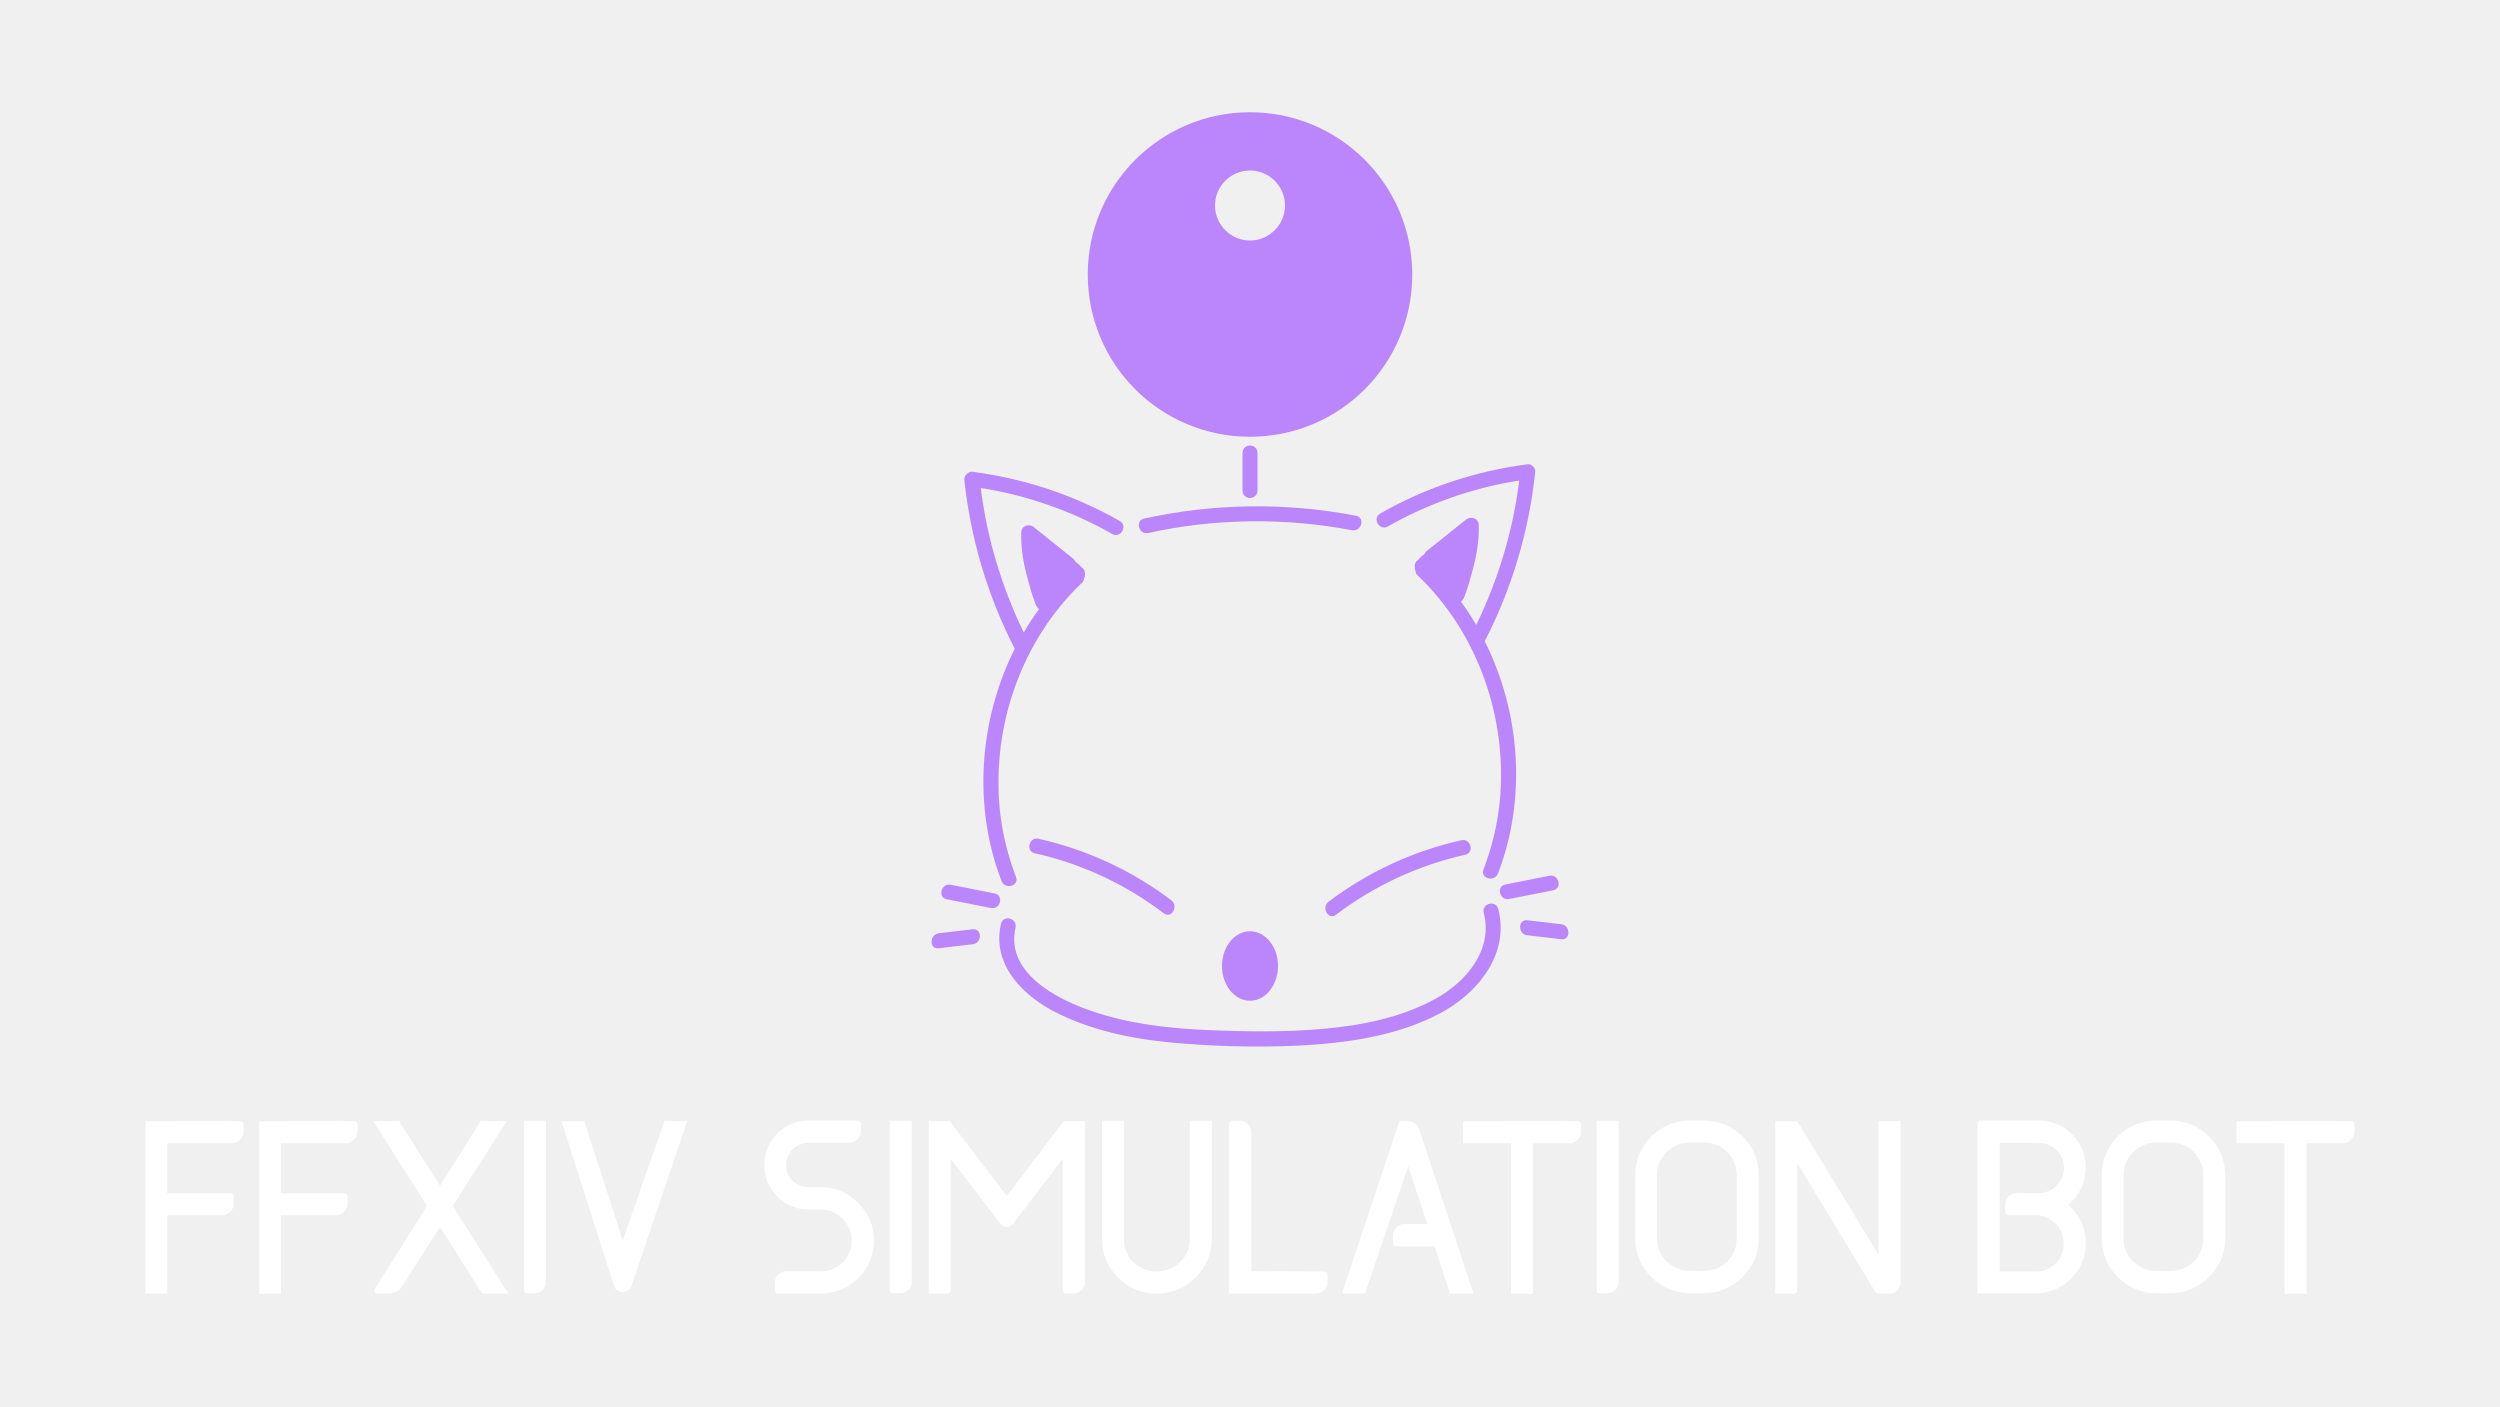
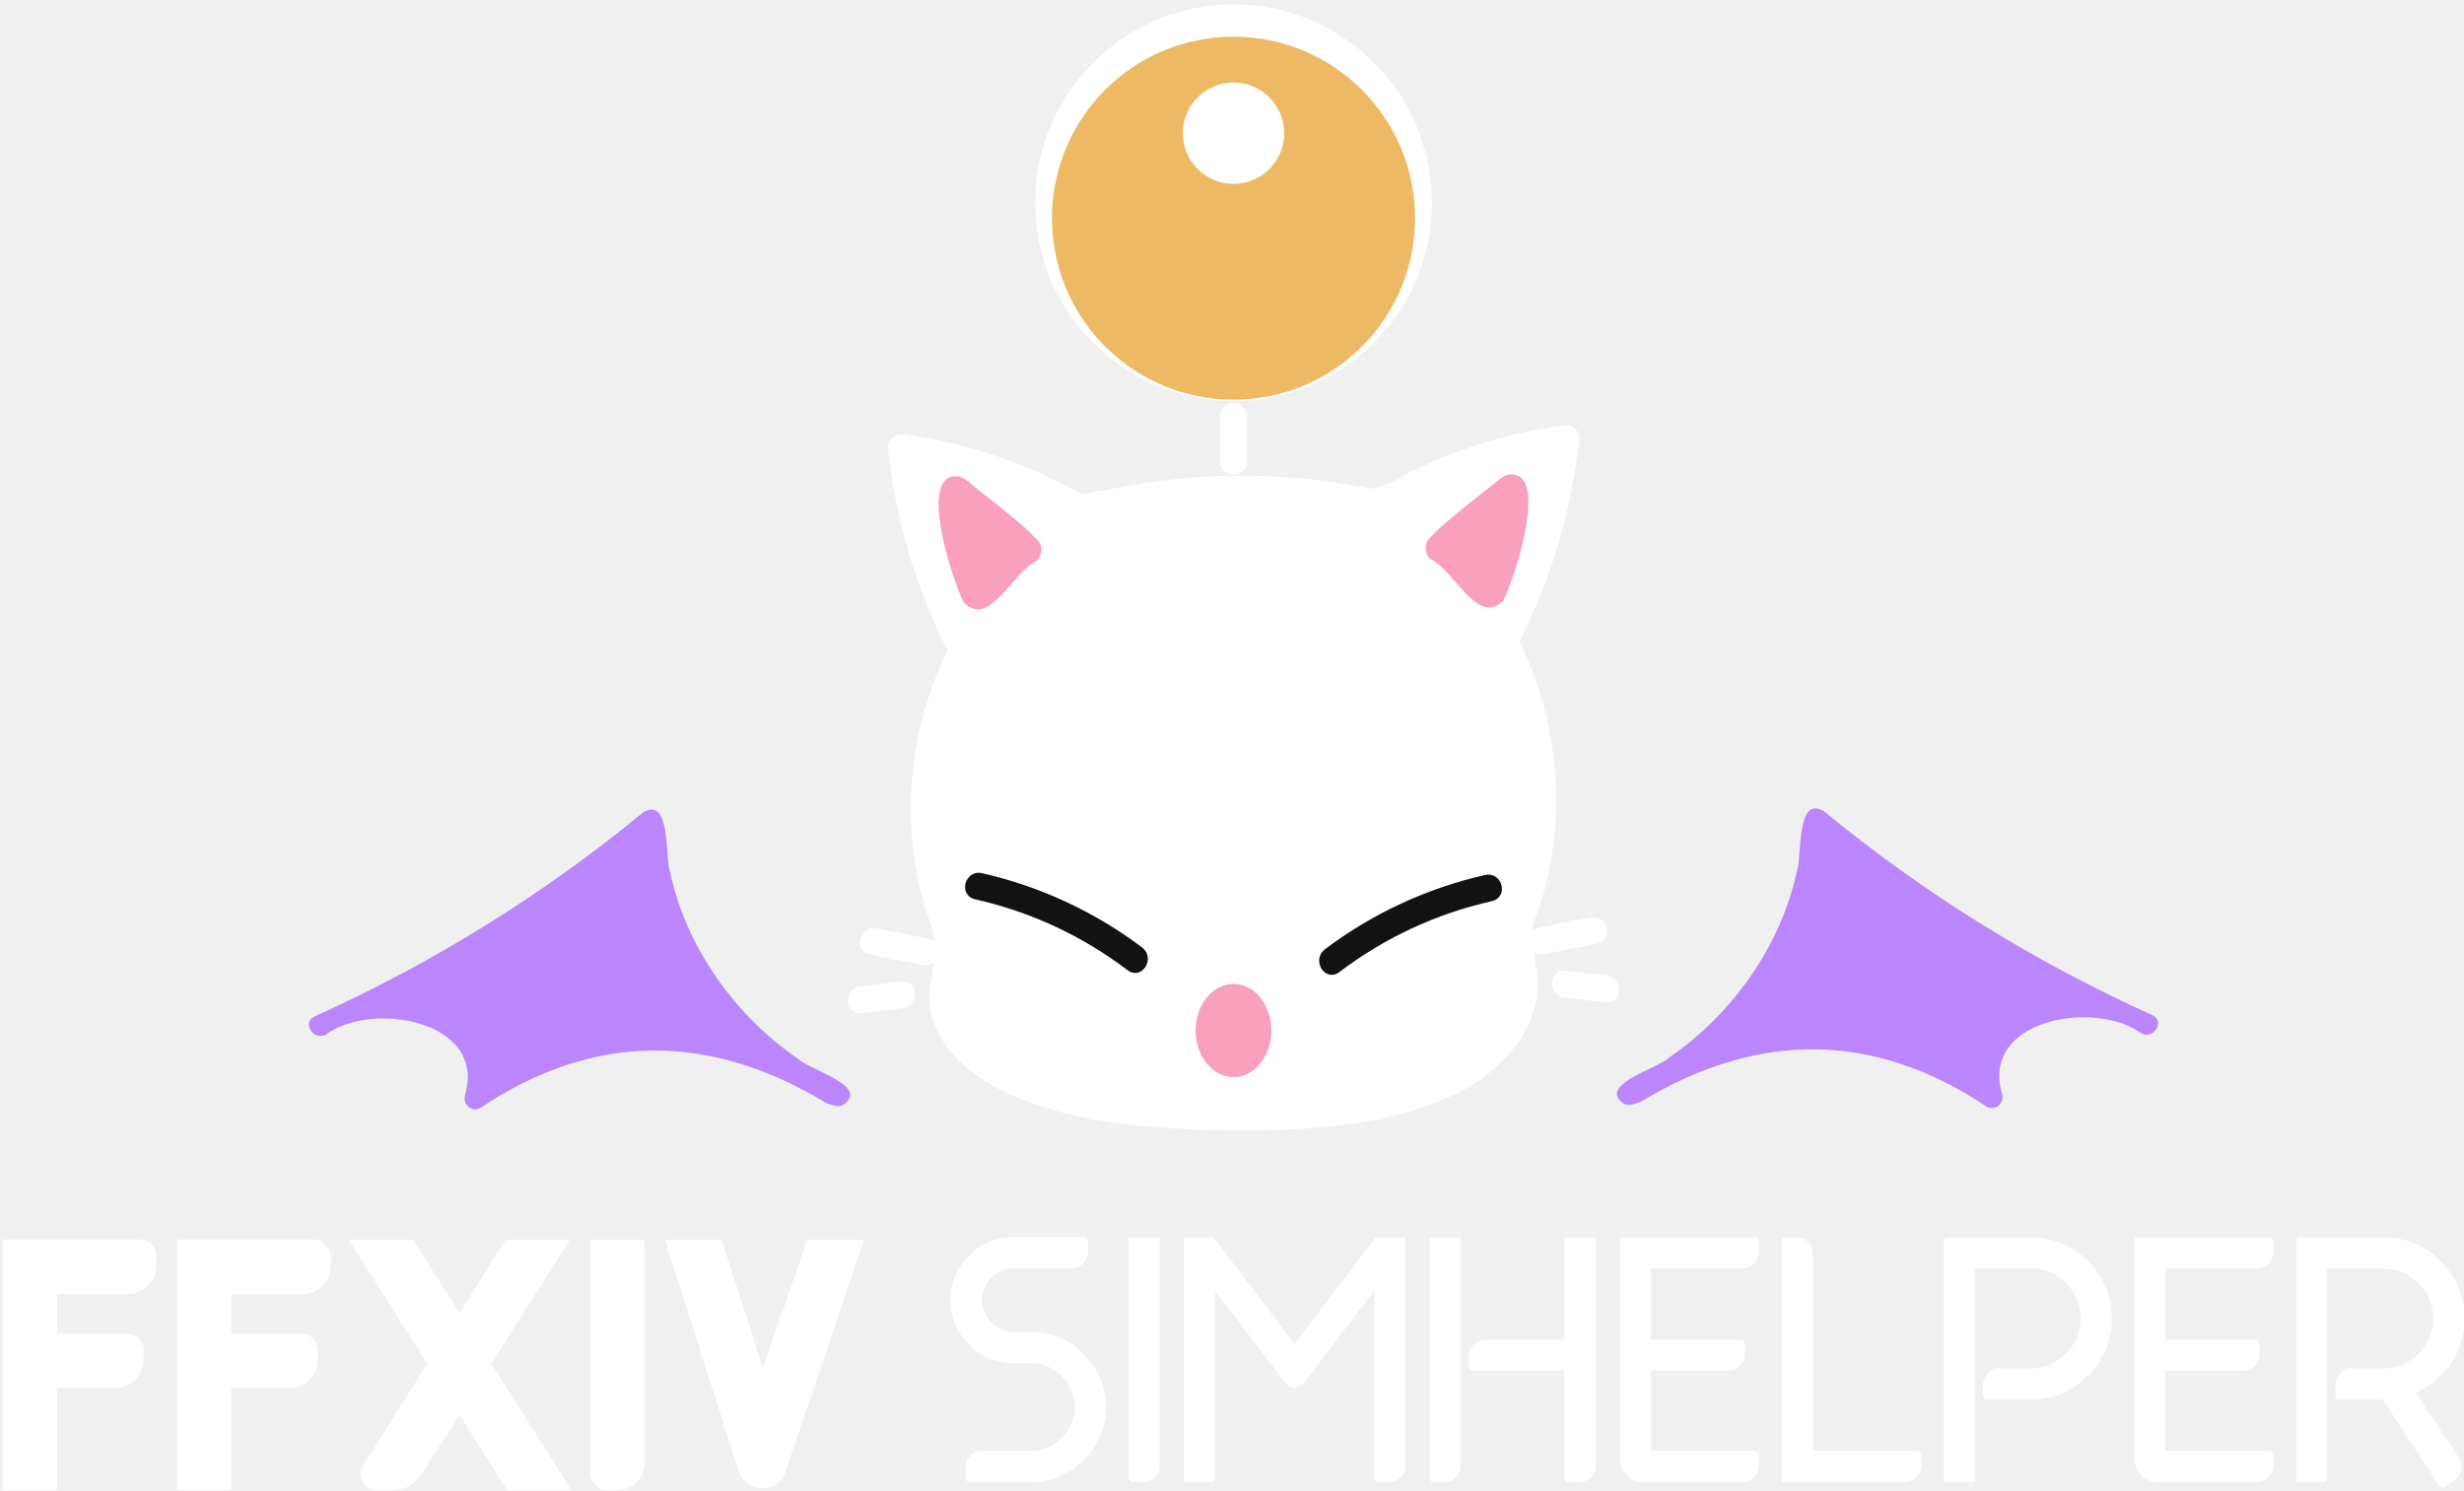
- <svg xmlns="http://www.w3.org/2000/svg" version="1.1" id="레이어_1" x="0px" y="0px" viewBox="0 0 1000 562.5" style="enable-background:new 0 0 1000 562.5;" xml:space="preserve">
+ <svg xmlns="http://www.w3.org/2000/svg" version="1.1" id="레이어_1" x="0px" y="0px" viewBox="0 0 809 489.5" style="enable-background:new 0 0 809 489.5;" xml:space="preserve">
  <style type="text/css">
	.st0{fill:#FFFFFF;}
- 	.st1{fill:#BB86FC;}
+ 	.st1{fill:#121212;}
+ 	.st2{fill:#F9A0BD;}
+ 	.st3{fill:#EDB964;}
+ 	.st4{fill:#BB86FC;}
</style>
  <g>
    <g>
-       <path class="st0" d="M96.1,448.4c0.4,0,0.7,0.1,0.9,0.4c0.2,0.2,0.4,0.5,0.4,0.8v2.9c0,1.3-0.5,2.5-1.4,3.4s-2.1,1.4-3.4,1.4H66.9    v20h25.3c0.4,0,0.7,0.1,0.9,0.4c0.2,0.2,0.4,0.5,0.4,0.8v2.9c0,1.3-0.5,2.4-1.4,3.3s-2,1.4-3.3,1.4H66.9v31.4h-8.7v-69L96.1,448.4    L96.1,448.4z" />
-       <path class="st0" d="M141.7,448.4c0.4,0,0.7,0.1,0.9,0.4c0.2,0.2,0.4,0.5,0.4,0.8v2.9c0,1.3-0.5,2.5-1.4,3.4s-2.1,1.4-3.4,1.4    h-25.8v20h25.3c0.4,0,0.7,0.1,0.9,0.4c0.2,0.2,0.4,0.5,0.4,0.8v2.9c0,1.3-0.5,2.4-1.4,3.3s-2,1.4-3.3,1.4h-21.9v31.4h-8.7v-69    L141.7,448.4L141.7,448.4z" />
-       <path class="st0" d="M181.1,482.4l22.2,35h-10.5L176,490.7l-14.9,23.5c-0.6,1.1-1.5,1.9-2.5,2.4s-2.1,0.8-3.3,0.8h-4.5    c-0.5,0-0.8-0.2-1-0.6c-0.2-0.4-0.2-0.8,0.1-1.2l20.9-33.2l-21.5-34h10.3l16.4,25.9l16.3-25.9h10.4L181.1,482.4z" />
-       <path class="st0" d="M209.6,516.2v-67.9h8.8v64.4c0,1.3-0.5,2.4-1.4,3.3c-0.9,0.9-2,1.3-3.4,1.3h-2.9c-0.4,0-0.7-0.1-0.9-0.4    C209.7,516.8,209.6,516.5,209.6,516.2z" />
-       <path class="st0" d="M249.1,496.1l16.7-47.7h9.1l-22.3,65.9c-0.3,0.8-0.7,1.5-1.4,1.9s-1.4,0.6-2.1,0.6s-1.4-0.2-2.1-0.6    c-0.7-0.4-1.1-1.1-1.4-1.9l-21-65.8h9.1L249.1,496.1z" />
-       <path class="st0" d="M343.4,481.3c2,2,3.5,4.2,4.6,6.8c1.1,2.6,1.6,5.3,1.6,8.1c0,2.8-0.5,5.5-1.6,8.1s-2.6,4.9-4.6,6.9    c-2,2-4.3,3.5-6.9,4.6c-2.6,1.1-5.2,1.6-8.1,1.6h-17.3c-0.3,0-0.6-0.1-0.8-0.4s-0.4-0.5-0.4-0.8v-3c0-1.3,0.5-2.4,1.4-3.3    c0.9-0.9,2-1.4,3.2-1.4h13.9v0.1c1.7,0,3.3-0.3,4.8-1c1.5-0.7,2.8-1.5,3.9-2.7c1.1-1.1,2-2.4,2.6-3.9c0.7-1.5,1-3.1,1-4.8    s-0.3-3.3-1-4.8s-1.5-2.8-2.6-3.9c-1.1-1.1-2.4-2-3.9-2.7c-1.5-0.7-3.1-1-4.8-1h-4.9c-2.4,0-4.6-0.4-6.8-1.3s-4.1-2.2-5.8-3.9    c-1.7-1.7-3-3.6-3.9-5.8c-0.9-2.1-1.3-4.5-1.3-6.9c0-2.3,0.4-4.6,1.3-6.7c0.9-2.1,2.2-4.1,3.9-5.8c3.5-3.5,7.7-5.2,12.6-5.2h19.6    c0.4,0,0.7,0.1,0.9,0.4c0.2,0.2,0.4,0.5,0.4,0.8v2.9c0,1.3-0.5,2.5-1.4,3.4c-0.9,0.9-2.1,1.4-3.4,1.4h-16.1    c-1.2,0-2.4,0.2-3.5,0.7c-1.1,0.5-2,1.1-2.9,1.9c-0.8,0.8-1.5,1.8-2,2.9s-0.7,2.3-0.7,3.4c0,1.3,0.2,2.5,0.7,3.5    c0.5,1.1,1.1,2,2,2.8c0.8,0.8,1.8,1.4,2.9,1.9c1.1,0.5,2.2,0.7,3.5,0.7h4.9c2.8,0,5.5,0.5,8.1,1.6    C339.1,477.7,341.4,479.3,343.4,481.3z" />
-       <path class="st0" d="M355.9,516.2v-67.9h8.8v64.4c0,1.3-0.5,2.4-1.4,3.3c-0.9,0.9-2,1.3-3.4,1.3h-2.9c-0.4,0-0.7-0.1-0.9-0.4    C356,516.8,355.9,516.5,355.9,516.2z" />
-       <path class="st0" d="M425.7,448.4h8.3v64.4c0,1.3-0.5,2.4-1.4,3.3c-0.9,0.9-2.1,1.3-3.4,1.3h-2.8c-0.4,0-0.7-0.1-0.9-0.4    c-0.2-0.2-0.4-0.5-0.4-0.8v-52.7l-19.8,25.9c-0.7,0.9-1.6,1.4-2.6,1.4s-1.9-0.5-2.6-1.4l-19.8-25.9v52.7c0,0.3-0.1,0.6-0.4,0.8    c-0.3,0.2-0.5,0.4-0.8,0.4h-7.6v-69h8.3l0.5,0.6l22.4,29.4l22.4-29.4L425.7,448.4z" />
-       <path class="st0" d="M475.9,496.2v-47.9h8.8v47.4c0,2.9-0.6,5.7-1.7,8.3c-1.1,2.6-2.7,5-4.8,7c-2.1,2.1-4.4,3.7-7.1,4.8    c-2.6,1.1-5.5,1.7-8.4,1.7s-5.8-0.6-8.4-1.7s-5-2.7-7.1-4.8c-2.1-2.1-3.7-4.4-4.8-7.1c-1.1-2.6-1.6-5.5-1.6-8.4v-47.2h8.8v48.3    c0,0.9,0.2,1.9,0.5,2.9s0.8,2.1,1.4,3c0.5,1,1.2,1.8,2,2.5c0.8,0.7,1.6,1.4,2.5,1.8c2.4,1.3,4.7,1.9,7.1,1.8    c2.4-0.1,4.5-0.7,6.4-1.8c1.9-1.1,3.4-2.6,4.6-4.5C475.2,500.6,475.8,498.5,475.9,496.2z" />
-       <path class="st0" d="M529.7,508.6c0.8,0,1.3,0.4,1.3,1.3v2.9c0,1.3-0.5,2.4-1.4,3.3c-0.9,0.9-2.1,1.3-3.4,1.3h-34.6v-67.9    c0-0.3,0.1-0.6,0.3-0.8c0.2-0.2,0.5-0.4,0.9-0.4h2.9c1.3,0,2.5,0.4,3.4,1.3c0.9,0.9,1.4,2,1.4,3.3v55.6L529.7,508.6L529.7,508.6z" />
-       <path class="st0" d="M589.4,517.4H580l-6.2-18.9h-15.3c-0.4,0-0.7-0.1-0.9-0.4c-0.2-0.2-0.4-0.5-0.4-0.8v-2.9    c0-1.3,0.5-2.5,1.4-3.4s2-1.4,3.3-1.4h9l-7.6-23.1L546,517.4h-9.2l23-69h2.7c1.8,0,3,0.4,3.7,1.1c0.7,0.8,1.3,1.7,1.7,2.9    L589.4,517.4z" />
-       <path class="st0" d="M631.2,448.4c0.3,0,0.6,0.1,0.8,0.4c0.2,0.2,0.4,0.5,0.4,0.8v2.9c0,1.3-0.5,2.5-1.4,3.4    c-0.9,0.9-2.1,1.4-3.4,1.4h-14.4v60.2h-8.8v-60.2h-19.2v-8.8L631.2,448.4L631.2,448.4z" />
-       <path class="st0" d="M638.7,516.2v-67.9h8.8v64.4c0,1.3-0.5,2.4-1.4,3.3s-2,1.3-3.4,1.3h-2.9c-0.4,0-0.7-0.1-0.9-0.4    C638.8,516.8,638.7,516.5,638.7,516.2z" />
-       <path class="st0" d="M681.6,517.3H676c-2.9,0-5.8-0.6-8.5-1.8c-2.7-1.1-5-2.7-7-4.7c-2-2-3.6-4.3-4.7-6.9    c-1.1-2.7-1.7-5.5-1.7-8.5v-25.3c0-3.1,0.6-6,1.7-8.6c1.1-2.5,2.6-4.9,4.7-6.9c2.1-2,4.4-3.6,7-4.7c2.6-1.1,5.4-1.7,8.5-1.7h5.6    c3,0,5.9,0.6,8.5,1.7c2.6,1.1,4.9,2.7,6.9,4.7c2.1,2,3.7,4.3,4.8,6.9c1.1,2.7,1.7,5.5,1.7,8.6v25.3c0,3-0.6,5.9-1.7,8.5    c-1.2,2.6-2.8,5-4.8,6.9c-2,2-4.3,3.5-6.9,4.7C687.4,516.7,684.5,517.3,681.6,517.3z M676,457c-1.9,0-3.6,0.3-5.1,1    c-1.6,0.7-3,1.6-4.2,2.8s-2.2,2.6-2.9,4.2s-1,3.3-1,5.1v25.3c0,1.8,0.3,3.5,1,5.1c0.7,1.6,1.6,3,2.9,4.1s2.6,2.1,4.2,2.8    c1.6,0.7,3.3,1,5.1,1h5.6c1.8,0,3.5-0.4,5.1-1c1.6-0.7,3-1.6,4.2-2.8c1.2-1.2,2.2-2.5,2.8-4.1c0.7-1.6,1-3.3,1-5.1v-25.3    c0-1.8-0.3-3.5-1-5.1s-1.6-3-2.8-4.2c-1.2-1.2-2.6-2.2-4.2-2.8c-1.6-0.7-3.3-1-5.1-1H676z" />
-       <path class="st0" d="M751.4,501.9v-53.5h8.8v64.4c0,1.3-0.4,2.4-1.3,3.3s-1.9,1.4-3.1,1.4h-3.7c-1.1,0-1.8-0.4-2.3-1.3l-30.9-50.9    v51c0,0.3-0.1,0.6-0.4,0.8c-0.3,0.2-0.5,0.4-0.8,0.4h-7.6v-69h8.8L751.4,501.9z" />
-       <path class="st0" d="M834.3,467.1c0,2.5-0.5,5-1.4,7.2s-2.3,4.3-4.1,6.2c-0.3,0.3-0.5,0.5-0.8,0.7c-0.3,0.2-0.6,0.4-0.8,0.6    l1.3,1.2c1.9,1.9,3.3,4.1,4.3,6.5c1,2.4,1.5,5,1.5,7.8c0,2.6-0.5,5.2-1.5,7.6c-1,2.4-2.5,4.6-4.3,6.5c-1.8,1.8-3.7,3.1-5.9,4.1    s-4.5,1.6-7,1.8H791v-67.9c0-0.3,0.1-0.6,0.3-0.8c0.2-0.2,0.5-0.4,0.8-0.4h23.4c2.5,0,5,0.5,7.2,1.4c2.3,0.9,4.3,2.3,6.1,4.1    c1.8,1.8,3.1,3.9,4.1,6.1C833.9,462.2,834.3,464.6,834.3,467.1z M814.8,508.6c1.5,0,2.9-0.4,4.2-1c1.3-0.6,2.5-1.4,3.4-2.4    c1-1,1.7-2.2,2.3-3.5s0.8-2.8,0.8-4.3c0-1.5-0.3-3-0.8-4.3c-0.6-1.4-1.3-2.5-2.3-3.5c-1-1-2.1-1.8-3.4-2.5c-1.3-0.6-2.7-1-4.2-1    h-11.5c-0.3,0-0.6-0.1-0.8-0.4c-0.2-0.2-0.4-0.5-0.4-0.9v-2.9c0-1.3,0.5-2.4,1.4-3.3s2-1.4,3.4-1.4h9.2c1.3,0,2.6-0.4,3.7-0.9    c1.2-0.6,2.2-1.3,3-2.2s1.5-1.9,2-3.1c0.5-1.2,0.8-2.4,0.8-3.8c0-1.3-0.3-2.6-0.8-3.9c-0.5-1.2-1.2-2.3-2.1-3.3    c-0.9-0.9-2-1.6-3.2-2.1c-1.2-0.5-2.5-0.8-3.9-0.8v0.1h-15.7v51.4H814.8z" />
-       <path class="st0" d="M868.2,517.3h-5.6c-2.9,0-5.8-0.6-8.5-1.8c-2.7-1.1-5-2.7-7-4.7c-2-2-3.6-4.3-4.7-6.9    c-1.1-2.7-1.7-5.5-1.7-8.5v-25.3c0-3.1,0.6-6,1.7-8.6c1.1-2.5,2.6-4.9,4.7-6.9c2.1-2,4.4-3.6,7-4.7c2.6-1.1,5.4-1.7,8.5-1.7h5.6    c3,0,5.9,0.6,8.5,1.7c2.6,1.1,4.9,2.7,6.9,4.7c2.1,2,3.7,4.3,4.8,6.9c1.1,2.7,1.7,5.5,1.7,8.6v25.3c0,3-0.6,5.9-1.7,8.5    c-1.2,2.6-2.8,5-4.8,6.9c-2,2-4.3,3.5-6.9,4.7C874,516.7,871.1,517.3,868.2,517.3z M862.6,457c-1.9,0-3.6,0.3-5.1,1    c-1.6,0.7-3,1.6-4.2,2.8s-2.2,2.6-2.9,4.2s-1,3.3-1,5.1v25.3c0,1.8,0.3,3.5,1,5.1c0.7,1.6,1.6,3,2.9,4.1s2.6,2.1,4.2,2.8    c1.6,0.7,3.3,1,5.1,1h5.6c1.8,0,3.5-0.4,5.1-1c1.6-0.7,3-1.6,4.2-2.8c1.2-1.2,2.2-2.5,2.8-4.1c0.7-1.6,1-3.3,1-5.1v-25.3    c0-1.8-0.3-3.5-1-5.1s-1.6-3-2.8-4.2c-1.2-1.2-2.6-2.2-4.2-2.8c-1.6-0.7-3.3-1-5.1-1H862.6z" />
-       <path class="st0" d="M940.6,448.4c0.3,0,0.6,0.1,0.8,0.4c0.2,0.2,0.4,0.5,0.4,0.8v2.9c0,1.3-0.5,2.5-1.4,3.4    c-0.9,0.9-2.1,1.4-3.4,1.4h-14.4v60.2h-8.8v-60.2h-19.2v-8.8L940.6,448.4L940.6,448.4z" />
+       <path class="st0" d="M45.76,407.05c1.6,0,2.93,0.54,3.98,1.63c1.05,1.09,1.58,2.38,1.58,3.86v3.07c0,1.3-0.23,2.53-0.69,3.68    c-0.46,1.15-1.13,2.14-1.99,2.98c-0.87,0.84-1.85,1.49-2.96,1.96s-2.32,0.7-3.61,0.7H18.71v12.97h22.88    c1.54,0,2.86,0.56,3.94,1.67c1.08,1.11,1.62,2.41,1.62,3.89v3.06c0,1.3-0.25,2.5-0.74,3.61c-0.5,1.11-1.16,2.1-1.99,2.96    c-0.83,0.87-1.81,1.53-2.92,1.99c-1.11,0.46-2.32,0.69-3.61,0.69H18.71v33.62H0.83v-82.35H45.76z" />
+       <path class="st0" d="M102.97,407.05c1.6,0,2.93,0.54,3.98,1.63c1.05,1.09,1.58,2.38,1.58,3.86v3.07c0,1.3-0.23,2.53-0.69,3.68    c-0.46,1.15-1.13,2.14-1.99,2.98c-0.87,0.84-1.85,1.49-2.96,1.96s-2.32,0.7-3.61,0.7H75.93v12.97h22.88    c1.54,0,2.86,0.56,3.94,1.67c1.08,1.11,1.62,2.41,1.62,3.89v3.06c0,1.3-0.25,2.5-0.74,3.61c-0.5,1.11-1.16,2.1-1.99,2.96    c-0.83,0.87-1.81,1.53-2.92,1.99c-1.11,0.46-2.32,0.69-3.61,0.69H75.93v33.62H58.05v-82.35H102.97z" />
+       <path class="st0" d="M161.33,447.8l26.31,41.59h-21.12l-15.66-24.83l-12.32,19.36l0.09-0.09c-1.17,1.85-2.59,3.24-4.26,4.17    c-1.67,0.93-3.55,1.39-5.65,1.39h-4.82c-1.17,0-2.18-0.28-3.01-0.83c-0.83-0.56-1.47-1.27-1.9-2.13c-0.43-0.87-0.63-1.79-0.6-2.78    c0.03-0.99,0.38-1.92,1.06-2.78l-0.09,0.18l20.93-33.25l-10.1-15.93l-15.65-24.73h21.12l15.19,23.99l1.02-1.58    c2.28-3.58,4.66-7.36,7.13-11.35c2.47-3.98,4.82-7.67,7.04-11.07h21.03L161.33,447.8z" />
+       <path class="st0" d="M193.81,407.14h17.88v72.99c0,2.72-0.9,4.94-2.69,6.67c-1.79,1.73-3.98,2.59-6.58,2.59h-3.06    c-1.54,0-2.86-0.56-3.94-1.67c-1.08-1.11-1.62-2.38-1.62-3.8V407.14z" />
+       <path class="st0" d="M250.46,449.01c2.41-6.85,4.86-13.86,7.36-21.03c2.5-7.16,4.92-14.11,7.27-20.84h18.62l-25.75,75.96    l0.09-0.19c-0.62,1.98-1.65,3.43-3.1,4.35c-1.45,0.93-2.98,1.39-4.58,1.39c-1.61,0-3.17-0.48-4.68-1.44    c-1.51-0.96-2.58-2.36-3.2-4.21l-24.18-75.86h18.62L250.46,449.01z" />
+       <path class="st0" d="M355.92,444.66c2.28,2.29,4.05,4.93,5.31,7.92c1.26,3,1.89,6.16,1.89,9.49c0,3.27-0.63,6.41-1.89,9.4    c-1.26,2.99-3.04,5.67-5.31,8.01c-2.34,2.28-5.01,4.06-7.99,5.33c-2.99,1.26-6.12,1.9-9.38,1.9h-20.16    c-0.37,0-0.69-0.14-0.97-0.42c-0.28-0.28-0.42-0.61-0.42-0.98v-3.46c0-1.5,0.54-2.79,1.62-3.88c1.08-1.09,2.33-1.64,3.75-1.64    h16.16v0.09c1.97,0,3.83-0.39,5.59-1.15c1.75-0.77,3.26-1.8,4.53-3.09c1.26-1.29,2.28-2.82,3.05-4.57    c0.77-1.75,1.16-3.62,1.16-5.59c0-1.97-0.39-3.82-1.16-5.54c-0.77-1.72-1.79-3.25-3.06-4.57c-1.27-1.32-2.78-2.37-4.54-3.14    c-1.76-0.77-3.63-1.16-5.6-1.16h-5.74c-2.78,0-5.42-0.51-7.92-1.53c-2.5-1.02-4.74-2.52-6.72-4.5c-1.98-1.98-3.47-4.23-4.49-6.73    c-1.02-2.51-1.53-5.18-1.53-8.03c0-2.72,0.51-5.34,1.54-7.84s2.54-4.75,4.53-6.73c4.04-4.02,8.93-6.03,14.67-6.03h22.88    c0.43,0,0.79,0.14,1.07,0.42c0.28,0.28,0.42,0.61,0.42,0.98v3.37c0,1.56-0.54,2.87-1.62,3.93c-1.08,1.06-2.39,1.59-3.94,1.59    h-18.8c-1.42,0-2.76,0.26-4.03,0.79c-1.27,0.53-2.38,1.27-3.33,2.22c-0.96,0.96-1.71,2.08-2.27,3.38s-0.83,2.62-0.83,3.98    c0,1.48,0.28,2.86,0.83,4.12c0.55,1.27,1.31,2.36,2.26,3.29c0.96,0.93,2.06,1.67,3.33,2.22c1.26,0.56,2.6,0.83,4.02,0.83h5.73    c3.27,0,6.39,0.63,9.38,1.9C350.92,440.5,353.58,442.31,355.92,444.66z" />
+       <path class="st0" d="M370.51,485.32v-79.01h10.28v74.94c0,1.54-0.53,2.84-1.59,3.89c-1.06,1.05-2.37,1.57-3.92,1.57h-3.37    c-0.44,0-0.78-0.14-1.03-0.42C370.63,486.01,370.51,485.69,370.51,485.32z" />
+       <path class="st0" d="M451.8,406.31h9.63v74.94c0,1.54-0.54,2.84-1.62,3.89c-1.08,1.05-2.39,1.57-3.94,1.57h-3.24    c-0.43,0-0.79-0.14-1.07-0.42c-0.28-0.28-0.42-0.6-0.42-0.97v-61.41l-23.02,30.2c-0.8,1.05-1.82,1.58-3.05,1.58    c-1.23,0-2.25-0.52-3.05-1.58L399,423.91v61.41c0,0.37-0.16,0.7-0.47,0.97c-0.31,0.28-0.62,0.42-0.93,0.42h-8.88v-80.4h9.63    l0.65,0.74l26.03,34.27l26.12-34.27L451.8,406.31z" />
+       <path class="st0" d="M469.36,485.32v-79.01h10.28v74.94c0,1.54-0.53,2.84-1.59,3.89c-1.06,1.05-2.37,1.57-3.92,1.57h-3.37    c-0.44,0-0.78-0.14-1.03-0.42C469.48,486.01,469.36,485.69,469.36,485.32z M513.64,439.84v-33.53h10.28v74.94    c0,1.54-0.54,2.84-1.62,3.89c-1.08,1.05-2.39,1.57-3.94,1.57h-3.33c-0.37,0-0.69-0.14-0.97-0.42c-0.28-0.28-0.42-0.6-0.42-0.97    v-35.2h-29.92c-0.37,0-0.7-0.14-0.97-0.42c-0.28-0.28-0.42-0.63-0.42-1.07v-3.33c0-1.48,0.52-2.76,1.58-3.84    c1.05-1.08,2.38-1.62,3.98-1.62H513.64z" />
+       <path class="st0" d="M576.12,406.31c0.37,0,0.7,0.14,0.97,0.42c0.28,0.28,0.42,0.6,0.42,0.97v3.33c0,1.54-0.54,2.86-1.62,3.94    c-1.08,1.08-2.39,1.62-3.94,1.62h-30.01v23.25h29.55c0.37,0,0.69,0.14,0.97,0.42c0.28,0.28,0.42,0.6,0.42,0.97v3.43    c0,1.48-0.53,2.76-1.57,3.84c-1.05,1.08-2.35,1.62-3.89,1.62h-25.47v26.31h34.18c0.37,0,0.7,0.14,0.97,0.42    c0.28,0.28,0.42,0.63,0.42,1.07v3.33c0,1.54-0.54,2.84-1.62,3.89c-1.08,1.05-2.39,1.57-3.94,1.57h-32.33c-2.16,0-4-0.77-5.51-2.32    c-1.51-1.54-2.27-3.4-2.27-5.56v-72.53H576.12z" />
+       <path class="st0" d="M629.3,476.43c0.99,0,1.48,0.49,1.48,1.48v3.33c0,1.54-0.54,2.84-1.62,3.89c-1.08,1.05-2.39,1.57-3.94,1.57    h-40.29V407.7c0-0.37,0.12-0.7,0.37-0.97c0.25-0.28,0.59-0.42,1.03-0.42h3.37c1.56,0,2.87,0.51,3.92,1.53s1.59,2.3,1.59,3.84    v64.75H629.3z" />
+       <path class="st0" d="M685.44,414.09c2.59,2.53,4.57,5.4,5.93,8.61c1.36,3.21,2.04,6.64,2.04,10.28c0,3.52-0.68,6.9-2.04,10.14    c-1.36,3.24-3.33,6.13-5.93,8.66c-2.53,2.53-5.4,4.48-8.61,5.83c-3.21,1.36-6.61,2.04-10.19,2.04h-14.17    c-0.37,0-0.7-0.14-0.97-0.42c-0.28-0.28-0.42-0.63-0.42-1.06v-3.33c0-1.48,0.52-2.76,1.58-3.84c1.05-1.08,2.35-1.62,3.89-1.62    h10.1c2.28,0,4.42-0.43,6.39-1.3c1.98-0.86,3.72-2.04,5.23-3.52c1.51-1.48,2.7-3.23,3.57-5.23c0.86-2.01,1.3-4.12,1.3-6.34    c0-2.28-0.43-4.43-1.29-6.44c-0.86-2.01-2.05-3.77-3.56-5.28c-1.51-1.51-3.25-2.69-5.22-3.52c-1.97-0.83-4.1-1.25-6.37-1.25v0.09    h-18.29v70.12h-10.28V407.7c0-0.37,0.12-0.7,0.37-0.97c0.25-0.28,0.56-0.42,0.93-0.42h27.23c3.58,0,6.98,0.65,10.19,1.95    C680.04,409.55,682.91,411.49,685.44,414.09z" />
+       <path class="st0" d="M745.06,406.31c0.37,0,0.7,0.14,0.97,0.42c0.28,0.28,0.42,0.6,0.42,0.97v3.33c0,1.54-0.54,2.86-1.62,3.94    c-1.08,1.08-2.39,1.62-3.94,1.62h-30.01v23.25h29.55c0.37,0,0.69,0.14,0.97,0.42c0.28,0.28,0.42,0.6,0.42,0.97v3.43    c0,1.48-0.53,2.76-1.57,3.84c-1.05,1.08-2.35,1.62-3.89,1.62h-25.47v26.31h34.18c0.37,0,0.7,0.14,0.97,0.42    c0.28,0.28,0.42,0.63,0.42,1.07v3.33c0,1.54-0.54,2.84-1.62,3.89c-1.08,1.05-2.39,1.57-3.94,1.57h-32.33c-2.16,0-4-0.77-5.51-2.32    c-1.51-1.54-2.27-3.4-2.27-5.56v-72.53H745.06z" />
+       <path class="st0" d="M793.14,457.35l14.16,21.3c0.87,1.3,1.14,2.67,0.79,4.12c-0.34,1.45-1.17,2.61-2.48,3.47l-2.8,1.85    c-0.31,0.25-0.67,0.32-1.07,0.23s-0.73-0.29-0.98-0.6l-18.36-28.07h-14.17c-0.99,0-1.48-0.49-1.48-1.48v-3.33    c0-1.48,0.54-2.76,1.62-3.84c1.08-1.08,2.39-1.62,3.94-1.62h10c2.28,0,4.43-0.43,6.44-1.3c2.01-0.86,3.77-2.04,5.28-3.52    c1.51-1.48,2.7-3.23,3.57-5.23c0.86-2.01,1.3-4.12,1.3-6.34c0-2.28-0.43-4.42-1.3-6.39c-0.87-1.98-2.05-3.72-3.57-5.23    c-1.51-1.51-3.26-2.69-5.23-3.52c-1.98-0.83-4.11-1.25-6.39-1.25h-18.43v70.12h-10.1V407.7c0-0.37,0.11-0.7,0.32-0.97    c0.22-0.28,0.54-0.42,0.98-0.42h27.28c3.59,0,6.99,0.65,10.21,1.95c3.22,1.3,6.09,3.24,8.63,5.84c2.6,2.53,4.56,5.4,5.89,8.61    c1.33,3.21,2,6.64,2,10.28c0,3.52-0.67,6.9-2.01,10.14c-1.34,3.24-3.32,6.16-5.93,8.75C798.74,454.23,796.05,456.05,793.14,457.35    z" />
    </g>
    <g>
-       <path class="st1" d="M400.4,369.5c-3.9,16.6,9.3,29.4,23,36c15.4,7.5,32.5,10.6,49.4,11.9c17.8,1.4,35.9,1.7,53.7,0.4    c16.8-1.3,34.1-4.4,49.2-12.3c15.2-7.9,28.3-23.8,23.6-41.9c-1-3.8-6.8-2.2-5.8,1.6c3.8,14.7-7,27.5-19.1,34.2    c-13.5,7.5-29.3,10.7-44.6,12.1c-15.6,1.4-31.5,1.2-47.2,0.5c-15.6-0.7-31.2-2.5-46-7.6c-13.8-4.7-34.5-15.3-30.4-33.3    C407.1,367.3,401.3,365.7,400.4,369.5L400.4,369.5z" />
      <g>
-         <path class="st1" d="M413.9,341.3c18.8,4.2,36.3,12.4,51.6,24c3.1,2.4,6.1-2.9,3-5.2c-15.7-11.9-33.9-20.3-53.1-24.6     C411.7,334.6,410.1,340.5,413.9,341.3L413.9,341.3z" />
-         <path class="st1" d="M584.5,336.1c-19.2,4.3-37.4,12.7-53.1,24.6c-3,2.3,0,7.6,3,5.2c15.3-11.6,32.9-19.8,51.7-24     C589.9,341.1,588.3,335.2,584.5,336.1L584.5,336.1z" />
-       </g>
-       <ellipse class="st1" cx="500" cy="386.4" rx="11.2" ry="13.9" />
-       <g>
-         <path class="st1" d="M603.7,359.6c5.8-1.2,11.7-2.3,17.6-3.5c3.8-0.8,2.2-6.6-1.6-5.8c-5.8,1.2-11.7,2.3-17.6,3.5     C598.3,354.6,599.9,360.4,603.7,359.6L603.7,359.6z" />
-         <path class="st1" d="M610.9,374.1c4.5,0.5,9.1,1.1,13.6,1.6c3.8,0.5,3.8-5.6,0-6c-4.5-0.5-9.1-1.1-13.6-1.6     C607.1,367.7,607.1,373.7,610.9,374.1L610.9,374.1z" />
-         <path class="st1" d="M397.9,357.4c-5.9-1.2-11.7-2.3-17.6-3.5c-3.8-0.8-5.4,5.1-1.6,5.8c5.9,1.2,11.7,2.3,17.6,3.5     C400.1,364,401.7,358.2,397.9,357.4L397.9,357.4z" />
-         <path class="st1" d="M389.1,371.7c-4.5,0.5-9.1,1.1-13.6,1.6c-3.8,0.5-3.9,6.5,0,6c4.5-0.5,9.1-1.1,13.6-1.6     C392.9,377.3,392.9,371.3,389.1,371.7L389.1,371.7z" />
+         <path class="st0" d="M524.35,309.86l-17.24,3.45c-0.32,0.06-0.63,0.1-0.95,0.1c0,0,0,0,0,0c-0.97,0-1.81-0.3-2.49-0.78     c0.24,1.17,0.38,2.37,0.41,3.57c4.17,18.17-8.99,34.13-24.12,41.98c-12.94,6.71-28.91,10.71-48.83,12.22     c-7.52,0.57-15.4,0.86-23.41,0.86c-9.51,0-19.44-0.41-29.51-1.21c-20.03-1.59-35.62-5.36-49.06-11.87     c-13.88-6.72-27.3-19.96-23.35-36.96c0.06-0.24,0.13-0.46,0.22-0.68c0.02-0.75,0.08-1.5,0.21-2.26c0.14-0.77,0.24-1.53,0.33-2.3     c-0.72,0.59-1.64,0.98-2.73,0.98c0,0,0,0,0,0c-0.31,0-0.63-0.03-0.94-0.1l-17.24-3.45c-2.19-0.44-3.51-2.22-3.3-4.44     c0.2-2.07,1.85-4.26,4.5-4.26c0.31,0,0.63,0.03,0.95,0.1l17.23,3.44c0.65,0.13,1.21,0.39,1.69,0.73c-0.07-1.1-0.18-2.21-0.33-3.3     c-0.06-0.13-0.13-0.26-0.19-0.4c-11.07-28.78-9.22-63.01,4.93-91.73c-10.54-20.76-17.15-43.09-19.63-66.39     c-0.11-1.06,0.3-2.2,1.13-3.12c0.85-0.94,1.97-1.49,3.07-1.49c0.14,0,0.28,0.01,0.42,0.03c20.48,2.66,39.84,9.05,57.58,19     c0.87,0.22,1.74,0.43,2.61,0.65c1.03-0.29,2.1-0.49,3.12-0.74c0.42-0.1,0.82-0.16,1.21-0.19c1.13-0.2,2.26-0.37,3.39-0.51     c14.26-3.05,28.88-4.61,43.47-4.61c12.06,0,24.19,1.07,36.1,3.16c0.52-0.01,1.04,0.02,1.55,0.12c1.3,0.25,2.61,0.48,3.92,0.72     c0.37,0.04,0.74,0.08,1.11,0.12c0.48,0.01,0.97,0.04,1.45,0.09c1.69-0.79,3.4-1.48,5.11-2.02c17.62-9.8,36.83-16.11,57.14-18.75     c0.14-0.02,0.28-0.03,0.42-0.03c1.1,0,2.22,0.54,3.07,1.49c0.83,0.92,1.24,2.06,1.13,3.12c-2.48,23.29-9.08,45.63-19.63,66.39     c14.15,28.72,16,62.95,4.93,91.73c-0.09,0.23-0.19,0.45-0.31,0.66c-0.01,0.02-0.01,0.04-0.02,0.06     c-0.09,0.81-0.17,1.63-0.26,2.44c0.49-0.37,1.08-0.65,1.76-0.78l17.23-3.44c0.32-0.06,0.64-0.1,0.95-0.1     c2.65,0,4.3,2.19,4.5,4.26C527.87,307.64,526.54,309.42,524.35,309.86z M527.44,320.31l-13.36-1.58     c-0.2-0.02-0.39-0.03-0.57-0.03c-2.16,0-3.76,1.57-3.89,3.82c-0.13,2.2,1.27,4.72,4.11,5.06l13.36,1.58     c0.2,0.02,0.39,0.03,0.57,0.03c2.16,0,3.76-1.57,3.89-3.82C531.68,323.16,530.28,320.64,527.44,320.31z M296.49,322.24     c-0.18,0-0.37,0.01-0.57,0.03l-13.36,1.58c-2.85,0.34-4.24,2.86-4.11,5.06c0.13,2.25,1.73,3.82,3.89,3.82c0,0,0,0,0,0     c0.18,0,0.37-0.01,0.57-0.03l13.36-1.58c2.85-0.34,4.24-2.86,4.11-5.06C300.25,323.81,298.65,322.24,296.49,322.24z      M400.58,136.73v14.73c0,2.44,1.98,4.42,4.42,4.42s4.42-1.98,4.42-4.42v-14.73c0-2.44-1.98-4.42-4.42-4.42     S400.58,134.3,400.58,136.73z M405,131.74c35.92,0,65.15-29.23,65.15-65.15S440.92,1.44,405,1.44s-65.15,29.23-65.15,65.15     S369.08,131.74,405,131.74z" />
+         <path class="st1" d="M375.04,311.17c-15.46-11.72-33.68-20.17-52.69-24.45c-0.35-0.08-0.7-0.12-1.05-0.12     c-2.57,0-4.19,2.14-4.42,4.15c-0.25,2.23,1.06,4.06,3.24,4.55c18.28,4.11,35.14,11.95,50.14,23.32c0.76,0.58,1.61,0.88,2.45,0.88     c0,0,0,0,0,0c1.71,0,3.27-1.24,3.89-3.08C377.28,314.46,376.66,312.4,375.04,311.17z" />
+         <path class="st1" d="M493.11,291.35c-0.22-2.01-1.85-4.15-4.42-4.15c-0.34,0-0.7,0.04-1.05,0.12     c-19.01,4.27-37.23,12.73-52.69,24.45c-1.62,1.23-2.23,3.29-1.57,5.26c0.62,1.84,2.18,3.08,3.88,3.08c0,0,0,0,0,0     c0.85,0,1.7-0.3,2.46-0.88c14.99-11.37,31.86-19.21,50.14-23.32C492.05,295.41,493.36,293.58,493.11,291.35z" />
+         <ellipse class="st2" cx="405" cy="338.39" rx="12.43" ry="15.31" />
+         <path class="st2" d="M339.69,176.48c-2.31-3.26-19.08-16.01-22.41-18.81c-1.05-0.84-2.35-1.3-3.67-1.3     c-12.1,0.44-0.72,34.47,2.79,41.43c8.41,8.76,16.2-10.12,23.86-13.51C342.57,182.01,342.5,178.42,339.69,176.48z" />
+         <path class="st2" d="M470.31,175.87c2.31-3.26,19.08-16.01,22.41-18.81c1.05-0.84,2.35-1.3,3.67-1.3     c12.1,0.44,0.72,34.47-2.79,41.43c-8.41,8.76-16.2-10.12-23.86-13.51C467.43,181.4,467.5,177.81,470.31,175.87z" />
+         <path class="st3" d="M405,12.05c-32.92,0-59.6,26.68-59.6,59.6s26.68,59.6,59.6,59.6s59.6-26.68,59.6-59.6     S437.92,12.05,405,12.05z M405,60.38c-9.19,0-16.64-7.45-16.64-16.64s7.45-16.64,16.64-16.64s16.64,7.45,16.64,16.64     S414.19,60.38,405,60.38z" />
      </g>
      <g>
-         <path class="st1" d="M611.1,185.7c-20.8,2.7-40.8,9.3-59,19.7c-3.4,1.9-0.3,7.1,3,5.2c16.2-9.2,34.1-15.5,52.6-18.4     c-2.5,20.1-8.4,39.6-17.2,57.8c-0.2-0.4-0.4-0.7-0.6-1c-1.7-2.9-3.5-5.6-5.5-8.3c0.8-0.7,1.3-1.7,1.7-2.9c1.1-3,2-6.1,2.8-9.2     c1.7-6.1,2.8-12.3,2.6-18.6c-0.1-2.8-3.2-3.7-5.2-2.1c-5.2,4.2-10.4,8.3-15.6,12.5c-0.5,0.4-0.7,0.8-0.9,1.2     c-0.9,0.7-1.8,1.4-2.5,2.3c0,0,0,0,0,0c-1.1,0.7-1.5,1.8-1.4,2.9c0,0.6,0.1,1.1,0.3,1.6c0,0.6,0.3,1.3,0.9,1.8     c24.2,23.1,36,57.3,32.8,90.4c-0.9,9.3-3.2,18.5-6.5,27.2c-1.4,3.6,4.4,5.2,5.8,1.6c11.5-29.9,9-64.4-5.3-92.9     c10.9-21.2,17.7-44.1,20.2-67.8C614.3,187.2,612.6,185.5,611.1,185.7z" />
-         <path class="st1" d="M388.9,188.7c20.8,2.7,40.8,9.3,59,19.7c3.4,1.9,0.3,7.1-3,5.2c-16.2-9.2-34.1-15.5-52.6-18.4     c2.5,20.1,8.4,39.6,17.2,57.8c0.2-0.4,0.4-0.7,0.6-1c1.7-2.9,3.5-5.6,5.5-8.3c-0.8-0.7-1.3-1.7-1.7-2.9c-1.1-3-2-6.1-2.8-9.2     c-1.7-6.1-2.8-12.3-2.6-18.6c0.1-2.8,3.2-3.7,5.1-2.1c5.2,4.2,10.4,8.3,15.6,12.5c0.5,0.4,0.7,0.8,0.9,1.2     c0.9,0.7,1.8,1.4,2.5,2.3c0,0,0,0,0,0c1.1,0.7,1.5,1.8,1.4,2.9c0,0.6-0.1,1.1-0.4,1.6c0,0.6-0.3,1.3-0.9,1.8     c-24.2,23.1-36,57.3-32.8,90.4c0.9,9.3,3.2,18.5,6.5,27.2c1.4,3.6-4.4,5.2-5.8,1.6c-11.5-29.9-9-64.4,5.3-92.9     c-10.9-21.2-17.7-44.1-20.2-67.8C385.7,190.2,387.4,188.5,388.9,188.7z" />
+         <path class="st4" d="M706.76,333.4c-38.72-17.5-75.16-40.02-107.95-67.05c-9.15-5.42-7.13,14.88-8.8,19.59     c-5.32,24.7-21.21,47.05-41.94,61.29c-3.31,3.44-22.95,8.76-15.55,14.68c1.79,1.81,4.24,0.52,6.27-0.15     c38.08-23.08,76.19-23.29,113.47,1.63c2.76,1.55,5.77-1,5.14-3.95c-7.55-24.65,30.41-31.44,45.83-20     C707.3,341.29,710.86,335.26,706.76,333.4z" />
+         <path class="st4" d="M103.24,333.8c38.72-17.5,75.16-40.02,107.95-67.05c9.15-5.42,7.13,14.88,8.8,19.59     c5.32,24.7,21.21,47.05,41.94,61.29c3.31,3.44,22.95,8.76,15.55,14.68c-1.79,1.81-4.24,0.52-6.27-0.15     c-38.08-23.08-76.19-23.29-113.47,1.63c-2.76,1.55-5.77-1-5.14-3.95c7.55-24.65-30.41-31.44-45.83-20     C102.7,341.68,99.14,335.65,103.24,333.8z" />
      </g>
-       <path class="st1" d="M459.3,213.2c26.8-5.9,54.6-6.2,81.5-1.1c3.8,0.7,5.4-5.1,1.6-5.8c-28-5.4-56.8-5-84.7,1.1    C453.9,208.2,455.5,214.1,459.3,213.2L459.3,213.2z" />
-       <path class="st1" d="M500,199.2c-1.7,0-3-1.3-3-3v-15c0-1.7,1.3-3,3-3s3,1.3,3,3v15C503,197.9,501.7,199.2,500,199.2z" />
-       <path class="st1" d="M500,44.9c-35.8,0-64.9,29-64.9,64.9s29,64.9,64.9,64.9s64.9-29,64.9-64.9S535.8,44.9,500,44.9z M500,96.2    c-7.7,0-14-6.3-14-14s6.3-14,14-14s14,6.3,14,14S507.7,96.2,500,96.2z" />
    </g>
  </g>
</svg>
